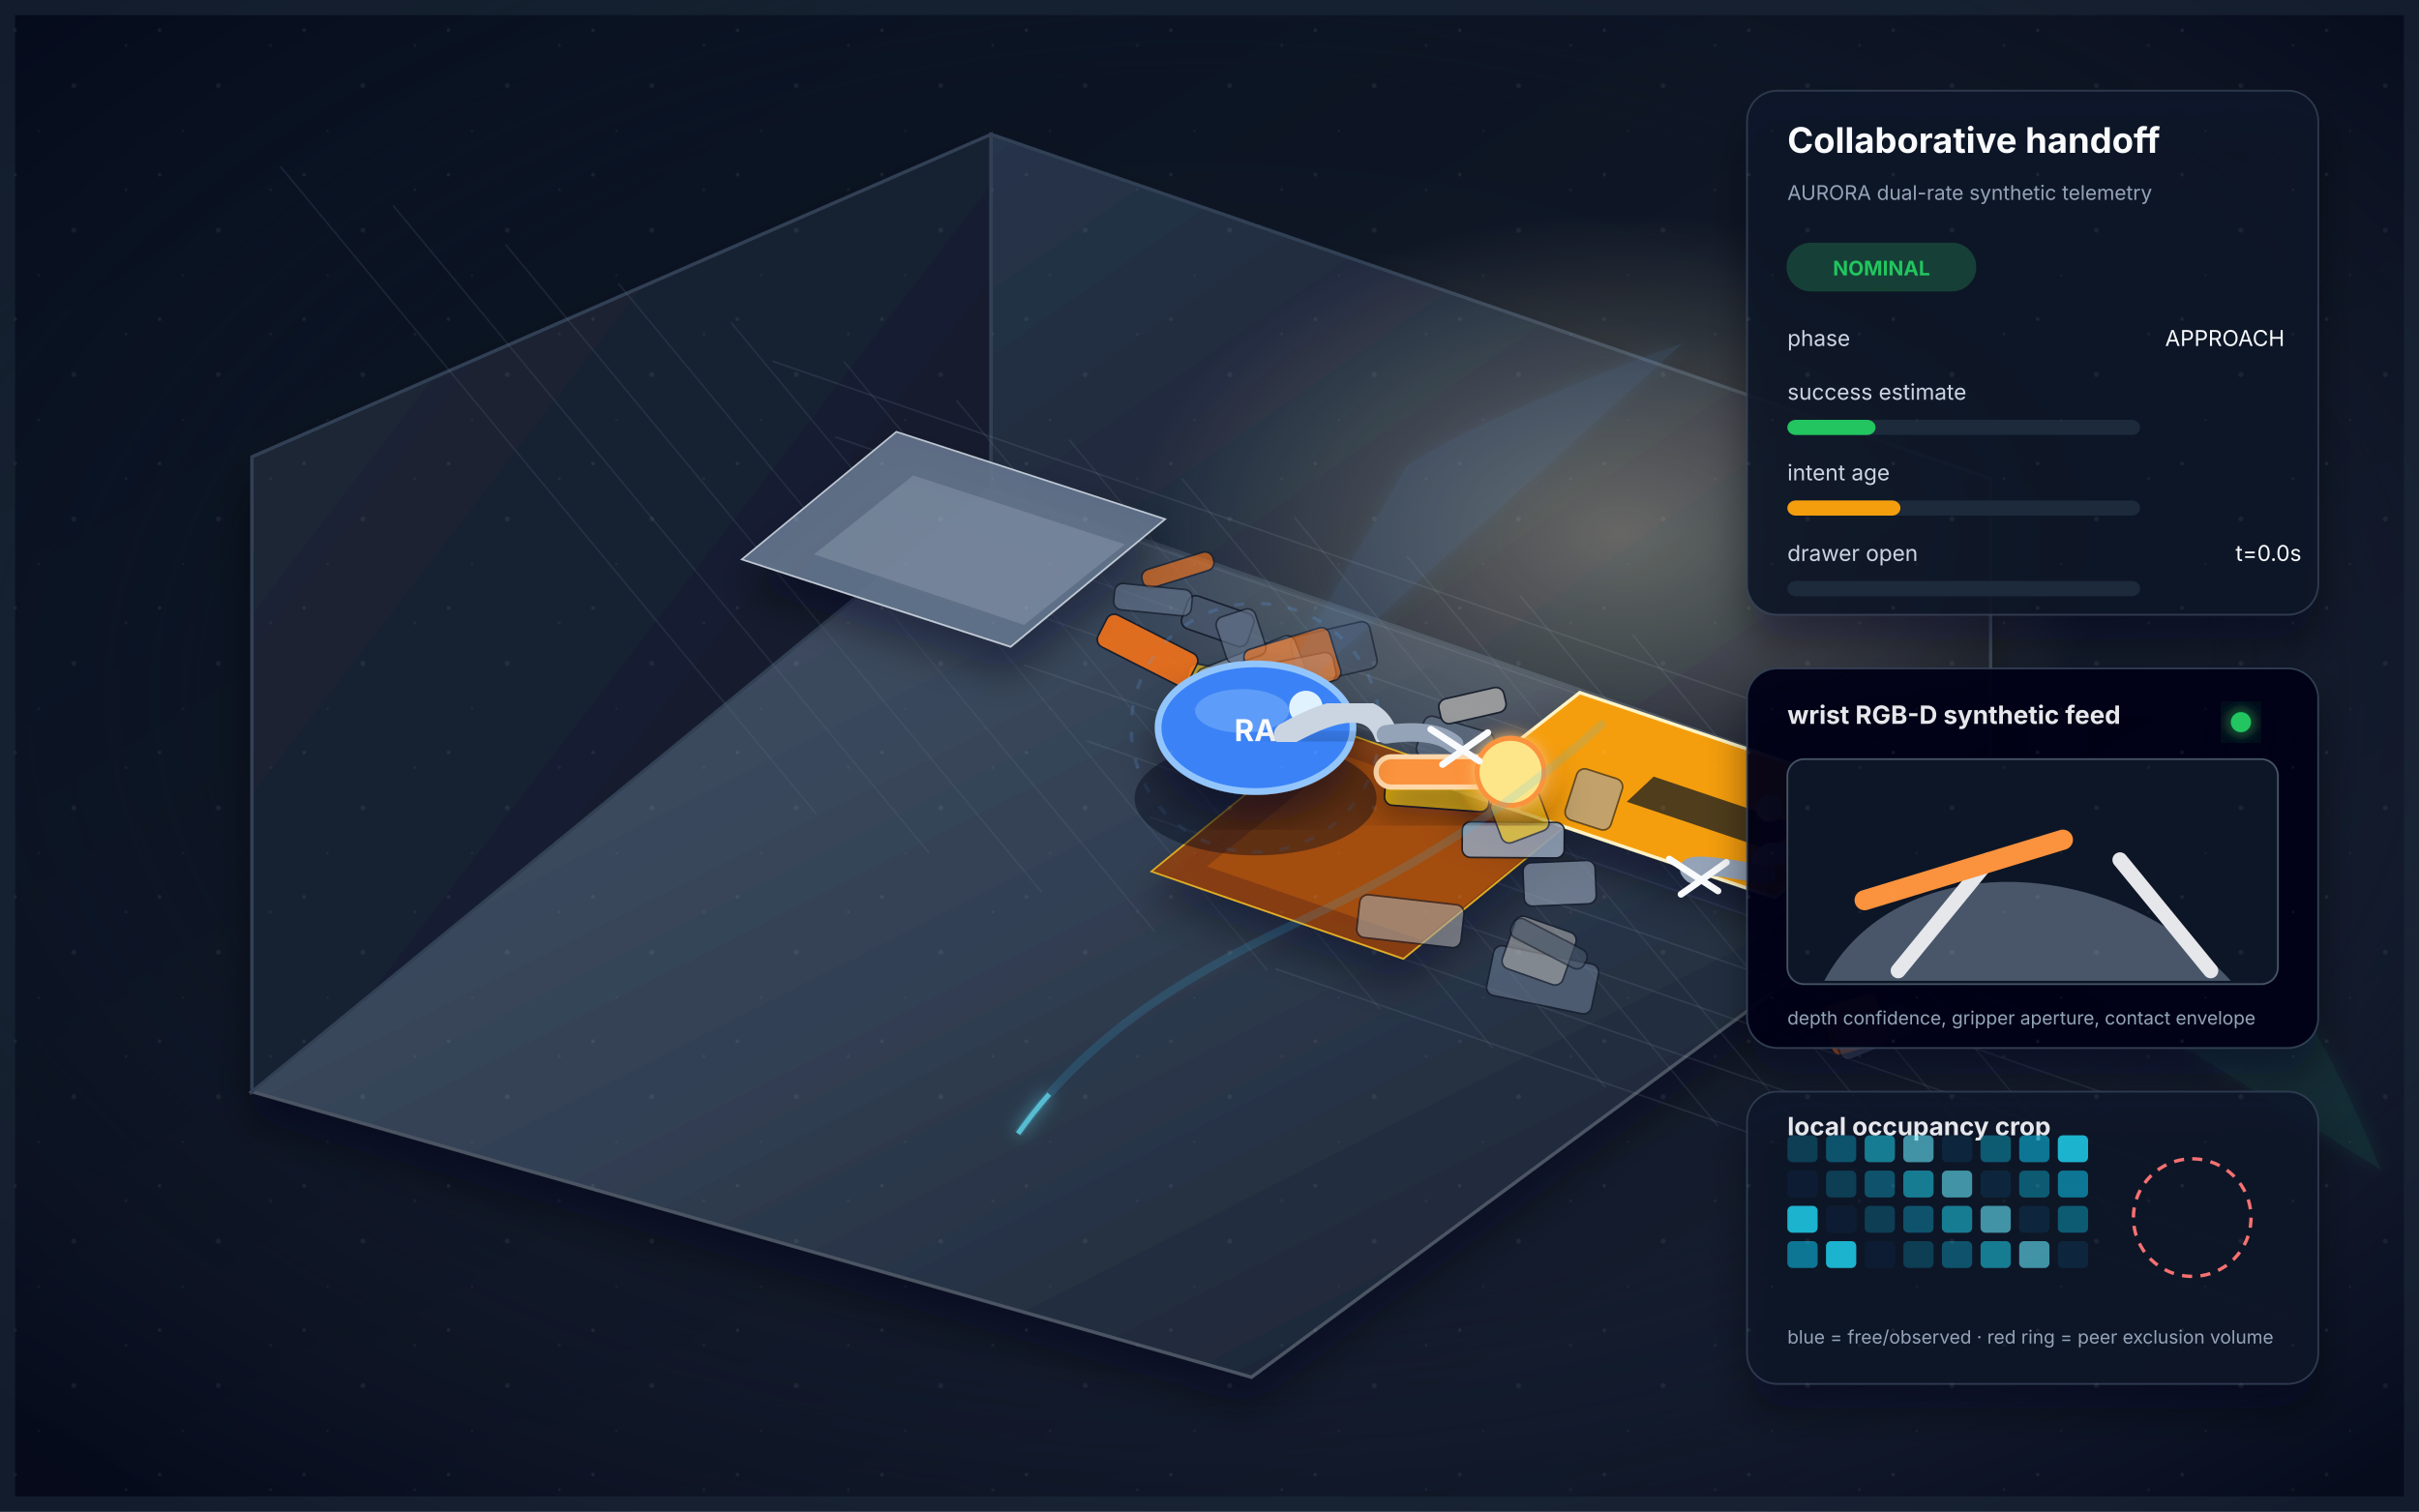
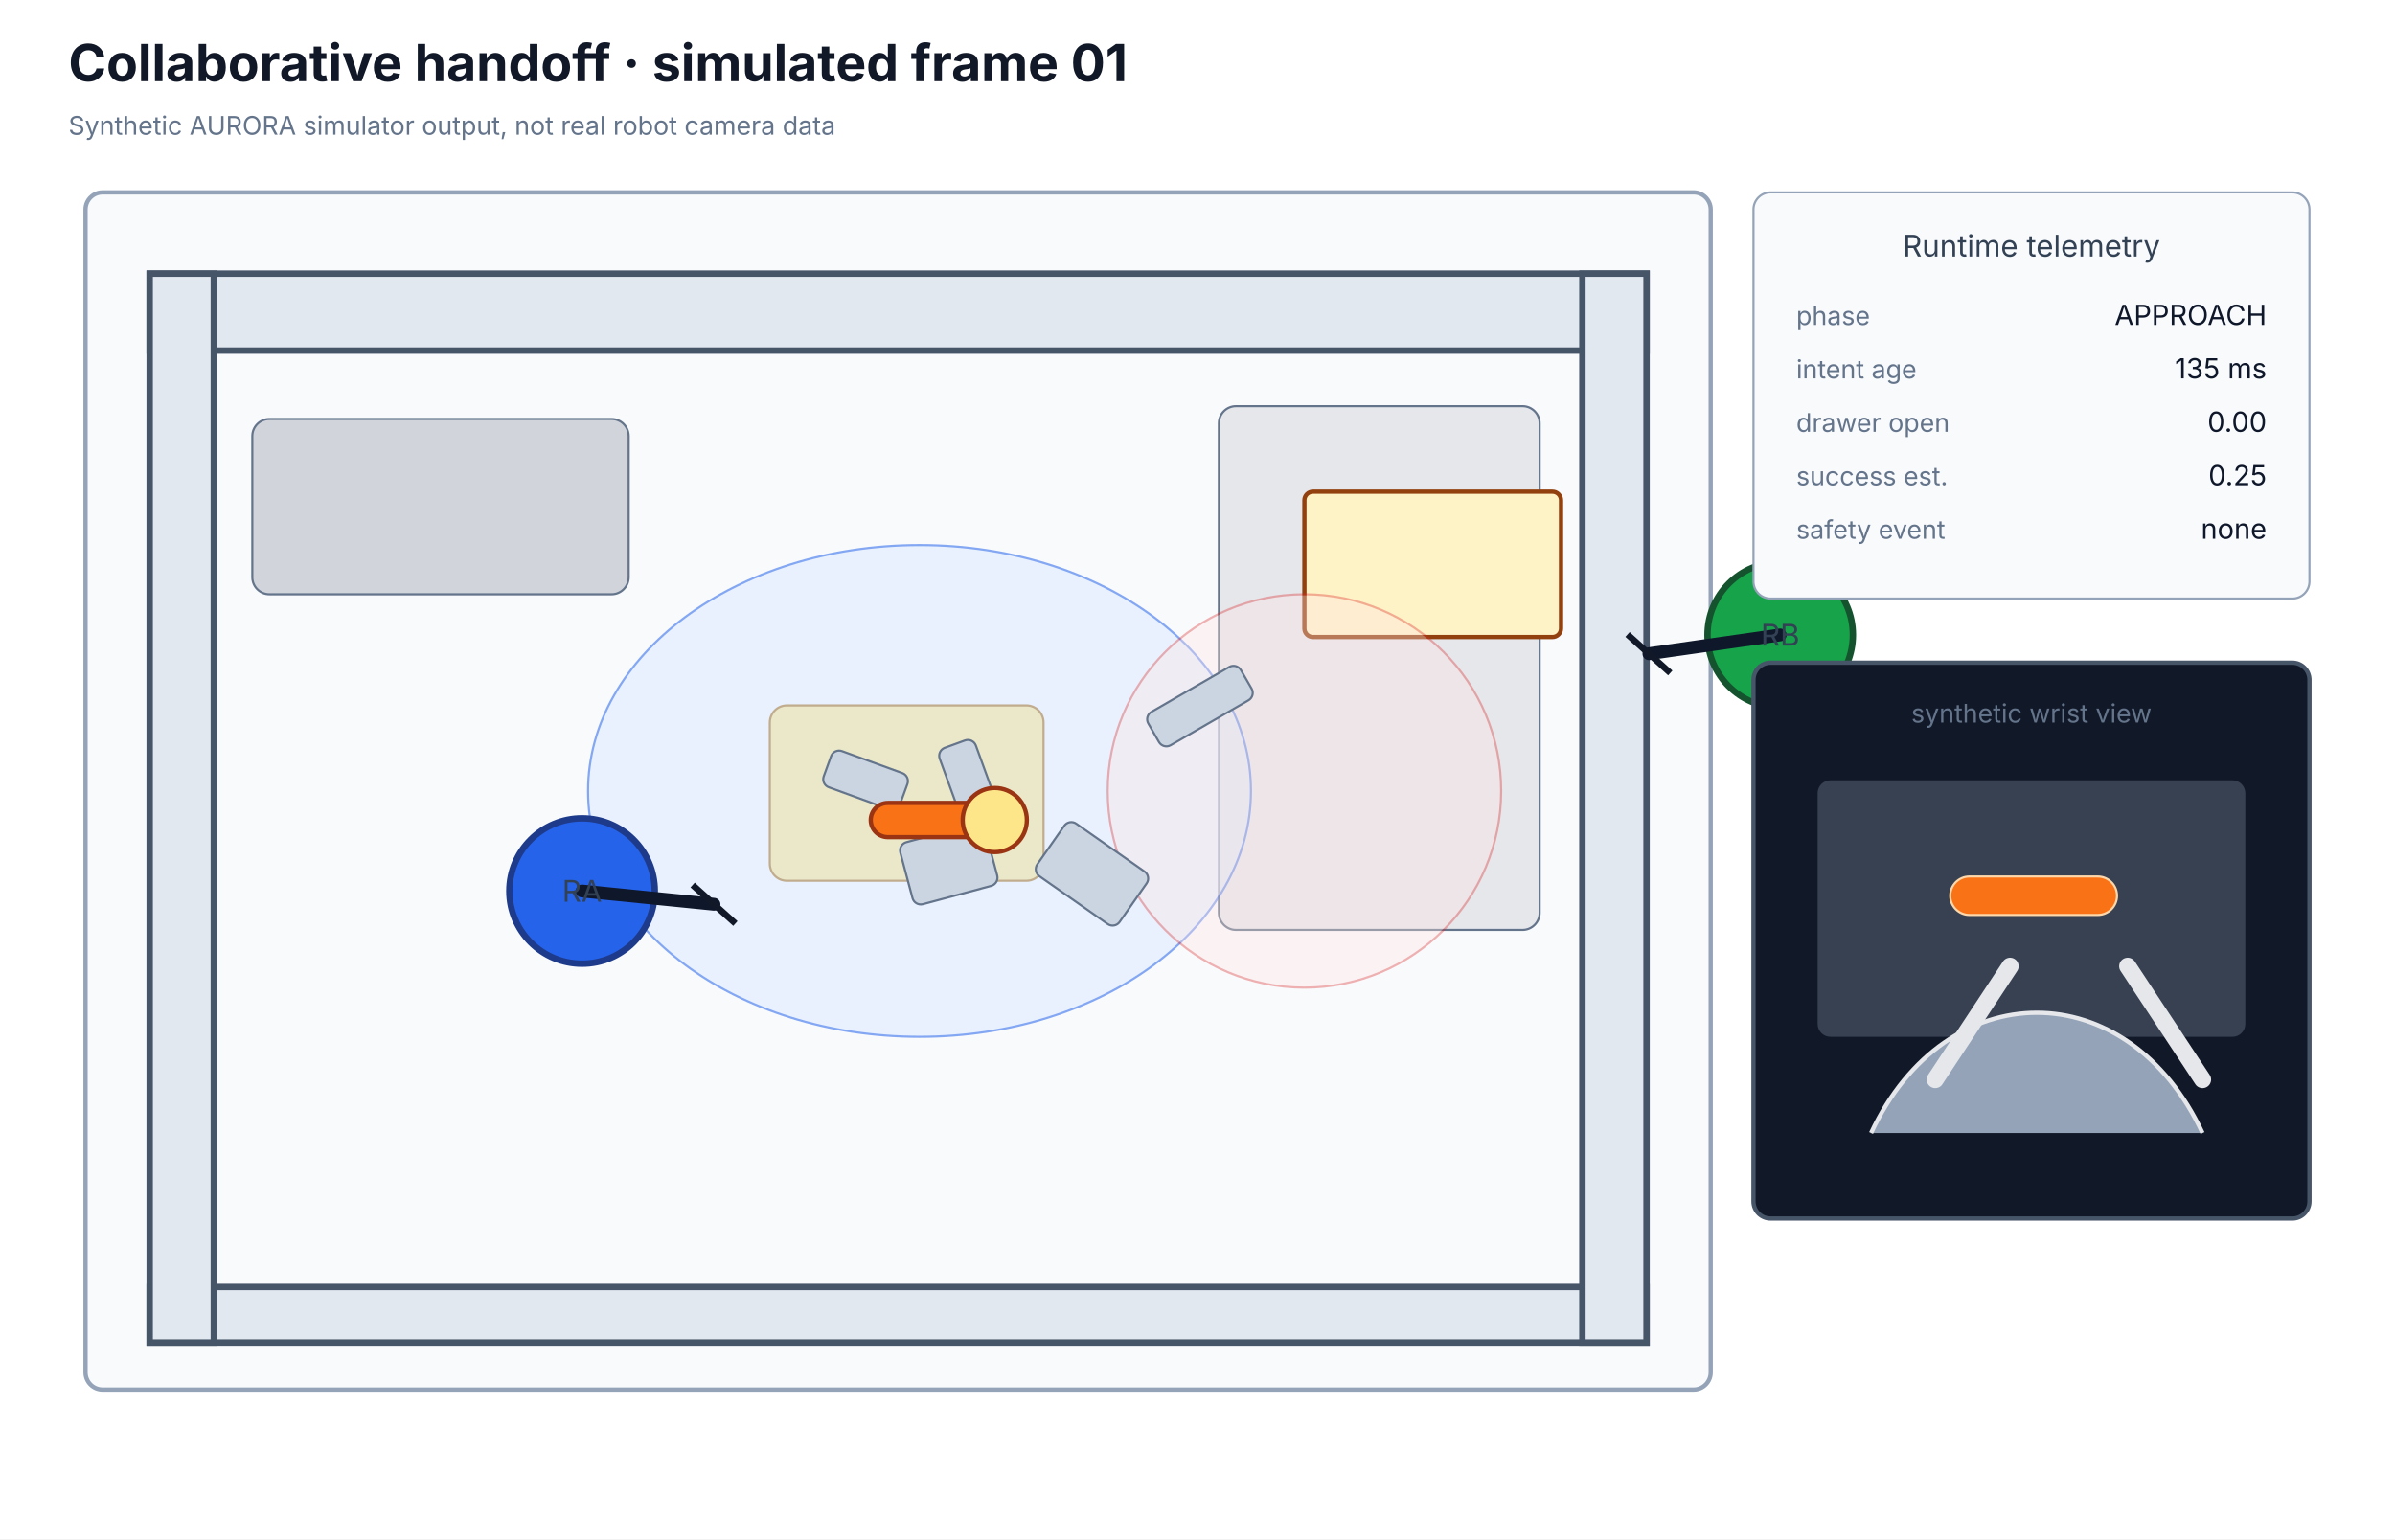
- <svg xmlns="http://www.w3.org/2000/svg" width="1440" height="900" viewBox="0 0 1440 900">
-   <defs>
-     <linearGradient id="bg" x1="0" y1="0" x2="1" y2="1">
-       <stop offset="0" stop-color="#07111f" />
-       <stop offset="0.55" stop-color="#111827" />
-       <stop offset="1" stop-color="#172033" />
-     </linearGradient>
-     <radialGradient id="vignette" cx="50%" cy="46%" r="70%">
-       <stop offset="0" stop-color="#ffffff" stop-opacity="0.07" />
-       <stop offset="0.58" stop-color="#0f172a" stop-opacity="0" />
-       <stop offset="1" stop-color="#020617" stop-opacity="0.82" />
-     </radialGradient>
-     <linearGradient id="floorGrad" x1="0" y1="0" x2="1" y2="1">
-       <stop offset="0" stop-color="#475569" />
-       <stop offset="0.45" stop-color="#334155" />
-       <stop offset="1" stop-color="#111827" />
-     </linearGradient>
-     <linearGradient id="wallLeft" x1="0" y1="0" x2="1" y2="1">
-       <stop offset="0" stop-color="#1f2937" />
-       <stop offset="1" stop-color="#0f172a" />
-     </linearGradient>
-     <linearGradient id="wallRight" x1="0" y1="0" x2="1" y2="1">
-       <stop offset="0" stop-color="#273449" />
-       <stop offset="1" stop-color="#111827" />
-     </linearGradient>
-     <radialGradient id="lamp" cx="50%" cy="50%" r="50%">
-       <stop offset="0" stop-color="#fef3c7" stop-opacity="0.60" />
-       <stop offset="1" stop-color="#fef3c7" stop-opacity="0" />
-     </radialGradient>
-     <pattern id="dust" width="86" height="86" patternUnits="userSpaceOnUse">
-       <circle cx="9" cy="18" r="1.1" fill="#e5e7eb" opacity="0.22" />
-       <circle cx="44" cy="51" r="1.5" fill="#f8fafc" opacity="0.18" />
-       <circle cx="75" cy="27" r="0.9" fill="#cbd5e1" opacity="0.18" />
-       <circle cx="23" cy="78" r="0.7" fill="#fef3c7" opacity="0.16" />
-     </pattern>
-     <filter id="softShadow" x="-30%" y="-30%" width="160%" height="160%">
-       <feDropShadow dx="0" dy="16" stdDeviation="12" flood-color="#020617" flood-opacity="0.45" />
-     </filter>
-     <filter id="glow" x="-50%" y="-50%" width="200%" height="200%">
-       <feGaussianBlur stdDeviation="5" result="coloredBlur" />
-       <feMerge>
-         <feMergeNode in="coloredBlur" />
-         <feMergeNode in="SourceGraphic" />
-       </feMerge>
-     </filter>
-   </defs>
-   <rect width="1440" height="900" fill="url(#bg)" />
-   <rect width="1440" height="900" fill="url(#vignette)" opacity="0.95" />
-   <g filter="url(#softShadow)">
-     <path d="M150 650 L590 290 L1185 495 L745 820 Z" fill="url(#floorGrad)" stroke="#4b5563" stroke-width="2" />
-     <path d="M150 650 L150 272 L590 80 L590 290 Z" fill="url(#wallLeft)" stroke="#334155" stroke-width="2" />
-     <path d="M590 80 L1185 285 L1185 495 L590 290 Z" fill="url(#wallRight)" stroke="#334155" stroke-width="2" />
-   </g>
-   <line x1="166.9" y1="99.1" x2="486.1" y2="484.8" stroke="#64748b" stroke-width="1" opacity="0.18" />
-   <line x1="234.0" y1="122.3" x2="553.2" y2="508.0" stroke="#64748b" stroke-width="1" opacity="0.18" />
-   <line x1="301.0" y1="145.6" x2="620.2" y2="531.3" stroke="#64748b" stroke-width="1" opacity="0.18" />
-   <line x1="368.1" y1="168.8" x2="687.3" y2="554.5" stroke="#64748b" stroke-width="1" opacity="0.18" />
-   <line x1="435.2" y1="192.0" x2="754.4" y2="577.7" stroke="#64748b" stroke-width="1" opacity="0.18" />
-   <line x1="502.3" y1="215.2" x2="821.5" y2="600.9" stroke="#64748b" stroke-width="1" opacity="0.18" />
-   <line x1="569.4" y1="238.4" x2="888.6" y2="624.1" stroke="#64748b" stroke-width="1" opacity="0.18" />
-   <line x1="636.4" y1="261.7" x2="955.6" y2="647.4" stroke="#64748b" stroke-width="1" opacity="0.18" />
-   <line x1="703.5" y1="284.9" x2="1022.7" y2="670.6" stroke="#64748b" stroke-width="1" opacity="0.18" />
-   <line x1="770.6" y1="308.1" x2="1089.8" y2="693.8" stroke="#64748b" stroke-width="1" opacity="0.18" />
-   <line x1="837.7" y1="331.3" x2="1156.9" y2="717.0" stroke="#64748b" stroke-width="1" opacity="0.18" />
-   <line x1="904.8" y1="354.5" x2="1224.0" y2="740.2" stroke="#64748b" stroke-width="1" opacity="0.18" />
-   <line x1="971.8" y1="377.8" x2="1291.0" y2="763.5" stroke="#64748b" stroke-width="1" opacity="0.18" />
-   <line x1="459.8" y1="215.0" x2="1068.2" y2="425.6" stroke="#94a3b8" stroke-width="1" opacity="0.14" />
-   <line x1="497.2" y1="260.2" x2="1105.6" y2="470.8" stroke="#94a3b8" stroke-width="1" opacity="0.14" />
-   <line x1="534.7" y1="305.5" x2="1143.1" y2="516.1" stroke="#94a3b8" stroke-width="1" opacity="0.14" />
-   <line x1="572.1" y1="350.7" x2="1180.5" y2="561.3" stroke="#94a3b8" stroke-width="1" opacity="0.14" />
-   <line x1="609.6" y1="396.0" x2="1218.0" y2="606.6" stroke="#94a3b8" stroke-width="1" opacity="0.14" />
-   <line x1="647.0" y1="441.2" x2="1255.4" y2="651.8" stroke="#94a3b8" stroke-width="1" opacity="0.14" />
-   <line x1="684.4" y1="486.4" x2="1292.8" y2="697.0" stroke="#94a3b8" stroke-width="1" opacity="0.14" />
-   <line x1="721.9" y1="531.7" x2="1330.3" y2="742.3" stroke="#94a3b8" stroke-width="1" opacity="0.14" />
-   <line x1="759.3" y1="576.9" x2="1367.7" y2="787.5" stroke="#94a3b8" stroke-width="1" opacity="0.14" />
-   <ellipse cx="965" cy="318" rx="290" ry="190" fill="url(#lamp)" opacity="0.55" />
-   <g filter="url(#softShadow)">
-     <path d="M533.6 257.1 l160 52 l-92 76 l-160 -52z" fill="#64748b" stroke="#cbd5e1" opacity="0.92" />
-     <path d="M543.6 283.1 l126 41 l-60 48 l-125 -42z" fill="#94a3b8" opacity="0.35" />
-   </g>
-   <g filter="url(#softShadow)">
-     <path d="M790.4 432.9 l150 52 l-105 86 l-150 -52z" fill="#92400e" stroke="#fbbf24" opacity="0.86" />
-     <path d="M800.4 449.9 l128 44 l-82 66 l-128 -44z" fill="#b45309" opacity="0.65" />
-   </g>
-   <g filter="url(#softShadow)">
-     <path d="M940.4 412.4 l190 64 l-74 58 l-190 -64z" fill="#f59e0b" stroke="#fef3c7" stroke-width="2" />
-     <path d="M984.4 462.4 l86 29 l-16 15 l-86 -29z" fill="#111827" opacity="0.72" />
-     <circle cx="1053.4" cy="481.4" r="8" fill="#fef3c7" />
-   </g>
-   <rect x="870.5" y="489.3" width="60.8" height="21.2" rx="5" fill="#94a3b8" stroke="#111827" opacity="0.86" transform="rotate(0.4 870.5 489.3)" />
-   <rect x="849.0" y="425.2" width="43.5" height="25.1" rx="5" fill="#64748b" stroke="#111827" opacity="0.62" transform="rotate(16.4 849.0 425.2)" />
-   <rect x="708.2" y="394.4" width="25.8" height="29.4" rx="5" fill="#facc15" stroke="#111827" opacity="0.62" transform="rotate(10.8 708.2 394.4)" />
-   <rect x="810.0" y="532.2" width="62.5" height="25.7" rx="5" fill="#a3a3a3" stroke="#111827" opacity="0.62" transform="rotate(6.5 810.0 532.2)" />
-   <rect x="678.4" y="340.5" width="44.2" height="11.4" rx="5" fill="#f97316" stroke="#111827" opacity="0.62" transform="rotate(-17.3 678.4 340.5)" />
-   <rect x="708.7" y="353.3" width="41.5" height="20.6" rx="5" fill="#475569" stroke="#111827" opacity="0.86" transform="rotate(19.2 708.7 353.3)" />
-   <rect x="906.4" y="513.9" width="43.0" height="25.9" rx="5" fill="#94a3b8" stroke="#111827" opacity="0.62" transform="rotate(-2.4 906.4 513.9)" />
-   <rect x="890.1" y="562.2" width="63.8" height="30.2" rx="5" fill="#64748b" stroke="#111827" opacity="0.62" transform="rotate(11.6 890.1 562.2)" />
-   <rect x="767.7" y="403.9" width="34.1" height="11.7" rx="5" fill="#facc15" stroke="#111827" opacity="0.62" transform="rotate(14.9 767.7 403.9)" />
-   <rect x="903.7" y="544.1" width="38.2" height="33.0" rx="5" fill="#a3a3a3" stroke="#111827" opacity="0.62" transform="rotate(19.4 903.7 544.1)" />
-   <rect x="661.1" y="364.0" width="60.2" height="21.3" rx="5" fill="#f97316" stroke="#111827" opacity="0.86" transform="rotate(26.9 661.1 364.0)" />
-   <rect x="767.2" y="380.0" width="48.4" height="28.7" rx="5" fill="#475569" stroke="#111827" opacity="0.62" transform="rotate(-12.9 767.2 380.0)" />
-   <rect x="711.0" y="399.8" width="62.5" height="28.2" rx="5" fill="#94a3b8" stroke="#111827" opacity="0.62" transform="rotate(-21.4 711.0 399.8)" />
-   <rect x="722.6" y="368.8" width="24.5" height="29.1" rx="5" fill="#64748b" stroke="#111827" opacity="0.62" transform="rotate(-18.1 722.6 368.8)" />
-   <rect x="885.8" y="477.6" width="30.0" height="27.6" rx="5" fill="#facc15" stroke="#111827" opacity="0.62" transform="rotate(-20.7 885.8 477.6)" />
-   <rect x="855.5" y="417.2" width="39.7" height="15.1" rx="5" fill="#a3a3a3" stroke="#111827" opacity="0.86" transform="rotate(-12.9 855.5 417.2)" />
-   <rect x="1083.0" y="599.7" width="34.8" height="31.2" rx="5" fill="#f97316" stroke="#111827" opacity="0.62" transform="rotate(-16.2 1083.0 599.7)" />
-   <rect x="903.1" y="545.1" width="49.0" height="12.4" rx="5" fill="#475569" stroke="#111827" opacity="0.62" transform="rotate(27.4 903.1 545.1)" />
-   <rect x="739.3" y="398.4" width="54.5" height="17.9" rx="5" fill="#94a3b8" stroke="#111827" opacity="0.62" transform="rotate(-11.4 739.3 398.4)" />
-   <rect x="664.0" y="346.9" width="46.5" height="15.8" rx="5" fill="#64748b" stroke="#111827" opacity="0.62" transform="rotate(5.7 664.0 346.9)" />
-   <rect x="825.4" y="457.6" width="62.3" height="21.6" rx="5" fill="#facc15" stroke="#111827" opacity="0.86" transform="rotate(4.2 825.4 457.6)" />
-   <rect x="940.1" y="456.5" width="28.5" height="31.8" rx="5" fill="#a3a3a3" stroke="#111827" opacity="0.62" transform="rotate(17.8 940.1 456.5)" />
-   <rect x="739.2" y="388.0" width="53.1" height="32.6" rx="5" fill="#f97316" stroke="#111827" opacity="0.62" transform="rotate(-17.0 739.2 388.0)" />
-   <rect x="1090.0" y="614.0" width="47.3" height="20.1" rx="5" fill="#475569" stroke="#111827" opacity="0.62" transform="rotate(-22.2 1090.0 614.0)" />
-   <path d="M747.4 433.3 l90.0 -155.9 q46 -30 164.4 -73.2 z" fill="#60a5fa" opacity="0.10" filter="url(#glow)" />
-   <circle cx="747.4" cy="433.3" r="74" fill="none" stroke="#60a5fa" stroke-width="2" opacity="0.20" stroke-dasharray="6 10" />
-   <path d="M1126.9 515.0 l174.7 43.5 q46 -30 115.7 137.9 z" fill="#34d399" opacity="0.10" filter="url(#glow)" />
-   <circle cx="1126.9" cy="515.0" r="74" fill="none" stroke="#34d399" stroke-width="2" opacity="0.20" stroke-dasharray="6 10" />
-   <g filter="url(#softShadow)">
-     <rect x="819.2" y="450.6" width="88" height="18" rx="9" fill="#fb923c" stroke="#fed7aa" stroke-width="3" />
-     <circle cx="899.2" cy="459.6" r="20" fill="#fde68a" stroke="#fb923c" stroke-width="3" filter="url(#glow)" />
-   </g>
-   <ellipse cx="747.4" cy="475.3" rx="72" ry="34" fill="#020617" opacity="0.42" />
-   <g filter="url(#softShadow)">
-     <ellipse cx="747.4" cy="433.3" rx="58" ry="38" fill="#3b82f6" stroke="#93c5fd" stroke-width="4" />
-     <ellipse cx="739.4" cy="423.3" rx="28" ry="13" fill="#93c5fd" opacity="0.38" />
-     <circle cx="777.4" cy="421.3" r="10" fill="#e0f2fe" />
-     <text x="747.4" y="441.3" font-family="Inter,Arial,sans-serif" font-size="18" font-weight="700" text-anchor="middle" fill="#f8fafc">RA</text>
-   </g>
-   <path d="M765.4 437.3 Q815.0 409.3 825.0 437.3" stroke="#cbd5e1" stroke-width="14" stroke-linecap="round" fill="none" filter="url(#softShadow)" />
-   <path d="M825.0 437.3 Q853.7 433.2 865.7 443.2" stroke="#94a3b8" stroke-width="11" stroke-linecap="round" fill="none" />
-   <path d="M851.7 434.2 L880.7 453.2 M858.7 455.2 L885.7 436.2" stroke="#f8fafc" stroke-width="4" stroke-linecap="round" />
-   <ellipse cx="1126.9" cy="557.0" rx="72" ry="34" fill="#020617" opacity="0.42" />
-   <g filter="url(#softShadow)">
-     <ellipse cx="1126.9" cy="515.0" rx="58" ry="38" fill="#22c55e" stroke="#86efac" stroke-width="4" />
-     <ellipse cx="1118.9" cy="505.0" rx="28" ry="13" fill="#86efac" opacity="0.38" />
-     <circle cx="1156.9" cy="503.0" r="10" fill="#e0f2fe" />
-     <text x="1126.9" y="523.0" font-family="Inter,Arial,sans-serif" font-size="18" font-weight="700" text-anchor="middle" fill="#f8fafc">RB</text>
-   </g>
-   <path d="M1144.9 519.0 Q1039.7 492.7 1049.7 520.7" stroke="#cbd5e1" stroke-width="14" stroke-linecap="round" fill="none" filter="url(#softShadow)" />
-   <path d="M1049.7 520.7 Q995.7 510.5 1007.7 520.5" stroke="#94a3b8" stroke-width="11" stroke-linecap="round" fill="none" />
-   <path d="M993.7 511.5 L1022.7 530.5 M1000.7 532.5 L1027.7 513.5" stroke="#f8fafc" stroke-width="4" stroke-linecap="round" />
-   <path d="M606 675 C652 610, 718 575, 775 548 C845 515, 900 480, 955 430" fill="none" stroke="#38bdf8" stroke-width="5" opacity="0.16" />
-   <path d="M606 675 C652 610, 718 575, 775 548 C845 515, 900 480, 955 430" fill="none" stroke="#67e8f9" stroke-width="3" opacity="0.72" stroke-dasharray="30.0 800" filter="url(#glow)" />
-   <g filter="url(#softShadow)">
-     <rect x="1040" y="54" width="340" height="312" rx="18" fill="#0f172a" opacity="0.88" stroke="#334155" />
-     <text x="1064" y="91" font-family="Inter,Arial,sans-serif" font-size="21" font-weight="700" fill="#f8fafc">Collaborative handoff</text>
-     <text x="1064" y="119" font-family="Inter,Arial,sans-serif" font-size="12" fill="#94a3b8">AURORA dual-rate synthetic telemetry</text>
-     <rect x="1064" y="145" width="112" height="28" rx="14" fill="#22c55e" opacity="0.23" stroke="#22c55e" />
-     <text x="1120" y="164" font-family="Inter,Arial,sans-serif" font-size="12" font-weight="700" text-anchor="middle" fill="#22c55e">NOMINAL</text>
-     <text x="1064" y="206" font-family="Inter,Arial,sans-serif" font-size="13" fill="#cbd5e1">phase</text>
-     <text x="1360" y="206" font-family="Inter,Arial,sans-serif" font-size="13" text-anchor="end" fill="#f8fafc">APPROACH</text>
-     <text x="1064" y="238" font-family="Inter,Arial,sans-serif" font-size="13" fill="#cbd5e1">success estimate</text>
-     <rect x="1064" y="250" width="210" height="9" rx="5" fill="#1e293b" />
-     <rect x="1064" y="250" width="52.5" height="9" rx="5" fill="#22c55e" />
-     <text x="1064" y="286" font-family="Inter,Arial,sans-serif" font-size="13" fill="#cbd5e1">intent age</text>
-     <rect x="1064" y="298" width="210" height="9" rx="5" fill="#1e293b" />
-     <rect x="1064" y="298" width="67.3" height="9" rx="5" fill="#f59e0b" />
-     <text x="1064" y="334" font-family="Inter,Arial,sans-serif" font-size="13" fill="#cbd5e1">drawer open</text>
-     <rect x="1064" y="346" width="210" height="9" rx="5" fill="#1e293b" />
-     <rect x="1064" y="346" width="0.0" height="9" rx="5" fill="#38bdf8" />
-     <text x="1370" y="334" font-family="Inter,Arial,sans-serif" font-size="13" text-anchor="end" fill="#f8fafc">t=0.0s</text>
-   </g>
-   <g filter="url(#softShadow)">
-     <rect x="1040" y="398" width="340" height="226" rx="18" fill="#020617" opacity="0.94" stroke="#334155" />
-     <text x="1064" y="431" font-family="Inter,Arial,sans-serif" font-size="15" font-weight="700" fill="#e5e7eb">wrist RGB-D synthetic feed</text>
-     <rect x="1064" y="452" width="292" height="134" rx="10" fill="#111827" stroke="#475569" />
-     <path d="M1086 584 C1128 505, 1256 506, 1328 584" fill="#64748b" opacity="0.68" />
-     <line x1="1130" y1="578" x2="1184" y2="512" stroke="#e5e7eb" stroke-width="9" stroke-linecap="round" />
-     <line x1="1262" y1="512" x2="1316" y2="578" stroke="#e5e7eb" stroke-width="9" stroke-linecap="round" />
-     <path d="M1110 536.0 L1228 500.0" stroke="#fb923c" stroke-width="12" stroke-linecap="round" />
-     <circle cx="1334" cy="430" r="6" fill="#22c55e" filter="url(#glow)" />
-     <text x="1064" y="610" font-family="Inter,Arial,sans-serif" font-size="11" fill="#94a3b8">depth confidence, gripper aperture, contact envelope</text>
-   </g>
-   <g filter="url(#softShadow)">
-     <rect x="1040" y="650" width="340" height="174" rx="18" fill="#0f172a" opacity="0.88" stroke="#334155" />
-     <text x="1064" y="676" font-family="Inter,Arial,sans-serif" font-size="15" font-weight="700" fill="#e5e7eb">local occupancy crop</text>
-     <rect x="1064" y="676" width="18" height="16" rx="3" fill="#0e7490" opacity="0.41" />
-     <rect x="1087" y="676" width="18" height="16" rx="3" fill="#0891b2" opacity="0.47" />
-     <rect x="1110" y="676" width="18" height="16" rx="3" fill="#22d3ee" opacity="0.53" />
-     <rect x="1133" y="676" width="18" height="16" rx="3" fill="#67e8f9" opacity="0.59" />
-     <rect x="1156" y="676" width="18" height="16" rx="3" fill="#082f49" opacity="0.65" />
-     <rect x="1179" y="676" width="18" height="16" rx="3" fill="#0e7490" opacity="0.71" />
-     <rect x="1202" y="676" width="18" height="16" rx="3" fill="#0891b2" opacity="0.77" />
-     <rect x="1225" y="676" width="18" height="16" rx="3" fill="#22d3ee" opacity="0.83" />
-     <rect x="1064" y="697" width="18" height="16" rx="3" fill="#082f49" opacity="0.35" />
-     <rect x="1087" y="697" width="18" height="16" rx="3" fill="#0e7490" opacity="0.41" />
-     <rect x="1110" y="697" width="18" height="16" rx="3" fill="#0891b2" opacity="0.47" />
-     <rect x="1133" y="697" width="18" height="16" rx="3" fill="#22d3ee" opacity="0.53" />
-     <rect x="1156" y="697" width="18" height="16" rx="3" fill="#67e8f9" opacity="0.59" />
-     <rect x="1179" y="697" width="18" height="16" rx="3" fill="#082f49" opacity="0.65" />
-     <rect x="1202" y="697" width="18" height="16" rx="3" fill="#0e7490" opacity="0.71" />
-     <rect x="1225" y="697" width="18" height="16" rx="3" fill="#0891b2" opacity="0.77" />
-     <rect x="1064" y="718" width="18" height="16" rx="3" fill="#22d3ee" opacity="0.83" />
-     <rect x="1087" y="718" width="18" height="16" rx="3" fill="#082f49" opacity="0.35" />
-     <rect x="1110" y="718" width="18" height="16" rx="3" fill="#0e7490" opacity="0.41" />
-     <rect x="1133" y="718" width="18" height="16" rx="3" fill="#0891b2" opacity="0.47" />
-     <rect x="1156" y="718" width="18" height="16" rx="3" fill="#22d3ee" opacity="0.53" />
-     <rect x="1179" y="718" width="18" height="16" rx="3" fill="#67e8f9" opacity="0.59" />
-     <rect x="1202" y="718" width="18" height="16" rx="3" fill="#082f49" opacity="0.65" />
-     <rect x="1225" y="718" width="18" height="16" rx="3" fill="#0e7490" opacity="0.71" />
-     <rect x="1064" y="739" width="18" height="16" rx="3" fill="#0891b2" opacity="0.77" />
-     <rect x="1087" y="739" width="18" height="16" rx="3" fill="#22d3ee" opacity="0.83" />
-     <rect x="1110" y="739" width="18" height="16" rx="3" fill="#082f49" opacity="0.35" />
-     <rect x="1133" y="739" width="18" height="16" rx="3" fill="#0e7490" opacity="0.41" />
-     <rect x="1156" y="739" width="18" height="16" rx="3" fill="#0891b2" opacity="0.47" />
-     <rect x="1179" y="739" width="18" height="16" rx="3" fill="#22d3ee" opacity="0.53" />
-     <rect x="1202" y="739" width="18" height="16" rx="3" fill="#67e8f9" opacity="0.59" />
-     <rect x="1225" y="739" width="18" height="16" rx="3" fill="#082f49" opacity="0.65" />
-     <rect x="1270" y="690" width="70" height="70" rx="35" fill="none" stroke="#f87171" stroke-width="2" stroke-dasharray="6 5" />
-     <text x="1064" y="800" font-family="Inter,Arial,sans-serif" font-size="11" fill="#94a3b8">blue = free/observed · red ring = peer exclusion volume</text>
-   </g>
-   <rect x="0" y="0" width="1440" height="900" fill="url(#dust)" opacity="0.33" />
-   <rect x="0" y="0" width="1440" height="900" fill="none" stroke="#1e293b" stroke-width="18" opacity="0.55" />
+ <svg xmlns="http://www.w3.org/2000/svg" width="1120" height="720" viewBox="0 0 1120 720">
+   <style>text{font-family:Inter,Arial,sans-serif}.title{font-size:24px;font-weight:700;fill:#111827}.label{font-size:14px;fill:#334155}.small{font-size:12px;fill:#64748b}.hud{font-size:13px;fill:#0f172a}.wall{fill:#e2e8f0;stroke:#475569;stroke-width:3}.floor{fill:#f8fafc}.zone{fill:#dbeafe;stroke:#2563eb;stroke-width:1;opacity:.55}.danger{fill:#fee2e2;stroke:#dc2626;stroke-width:1}.drawer{fill:#fef3c7;stroke:#92400e;stroke-width:2}.clutter{fill:#cbd5e1;stroke:#64748b;stroke-width:1}.tool{fill:#f97316;stroke:#9a3412;stroke-width:2}.robotA{fill:#2563eb;stroke:#1e3a8a;stroke-width:3}.robotB{fill:#16a34a;stroke:#14532d;stroke-width:3}.arm{stroke:#0f172a;stroke-width:6;stroke-linecap:round}.grip{stroke:#111827;stroke-width:3}</style>
+   <rect width="100%" height="100%" fill="#ffffff" />
+   <text x="32.0" y="38.0" class="title" text-anchor="start">Collaborative handoff · simulated frame 01</text>
+   <text x="32.0" y="63.0" class="small" text-anchor="start">Synthetic AURORA simulator output, not real robot camera data</text>
+   <rect x="40" y="90" width="760" height="560" rx="8" class="floor" stroke="#94a3b8" stroke-width="2" />
+   <rect x="70" y="128" width="700" height="36" class="wall" />
+   <rect x="70" y="602" width="700" height="26" class="wall" />
+   <rect x="70" y="128" width="30" height="500" class="wall" />
+   <rect x="740" y="128" width="30" height="500" class="wall" />
+   <rect x="118" y="196" width="176" height="82" rx="8" fill="#d1d5db" stroke="#64748b" />
+   <rect x="570" y="190" width="150" height="245" rx="8" fill="#e5e7eb" stroke="#64748b" />
+   <rect x="610.0" y="230" width="120.0" height="68" rx="4" class="drawer" />
+   <rect x="360" y="330" width="128" height="82" rx="8" fill="#fde68a" stroke="#a16207" />
+   <ellipse cx="430" cy="370" rx="155" ry="115" class="zone" />
+   <circle cx="610" cy="370" r="92" class="danger" opacity=".35" />
+   <rect x="390" y="350" width="38" height="18" rx="4" class="clutter" transform="rotate(20 390 350)" />
+   <rect x="420" y="395" width="41" height="30" rx="4" class="clutter" transform="rotate(-15 420 395)" />
+   <rect x="455" y="345" width="44" height="18" rx="4" class="clutter" transform="rotate(70 455 345)" />
+   <rect x="500" y="383" width="47" height="30" rx="4" class="clutter" transform="rotate(35 500 383)" />
+   <rect x="535" y="335" width="50" height="18" rx="4" class="clutter" transform="rotate(-30 535 335)" />
+   <rect x="407.2" y="375.6" width="68" height="16" rx="8" class="tool" />
+   <circle cx="465.2" cy="383.6" r="15" fill="#fde68a" stroke="#9a3412" stroke-width="2" />
+   <circle cx="272.2" cy="416.8" r="34" class="robotA" />
+   <line x1="272.2" y1="416.8" x2="333.9" y2="423.0" class="arm" />
+   <line x1="323.9" y1="414.0" x2="343.9" y2="432.0" class="grip" />
+   <text x="272.2" y="421.8" class="label" text-anchor="middle">RA</text>
+   <circle cx="832.5" cy="297.0" r="34" class="robotB" />
+   <line x1="832.5" y1="297.0" x2="771.1" y2="305.8" class="arm" />
+   <line x1="761.1" y1="296.8" x2="781.1" y2="314.8" class="grip" />
+   <text x="832.5" y="302.0" class="label" text-anchor="middle">RB</text>
+   <rect x="820" y="90" width="260" height="190" rx="8" fill="#f8fafc" stroke="#94a3b8" />
+   <text x="950.0" y="120.0" class="label" text-anchor="middle">Runtime telemetry</text>
+   <text x="840.0" y="152.0" class="small" text-anchor="start">phase</text>
+   <text x="1060.0" y="152.0" class="hud" text-anchor="end">APPROACH</text>
+   <text x="840.0" y="177.0" class="small" text-anchor="start">intent age</text>
+   <text x="1060.0" y="177.0" class="hud" text-anchor="end">135 ms</text>
+   <text x="840.0" y="202.0" class="small" text-anchor="start">drawer open</text>
+   <text x="1060.0" y="202.0" class="hud" text-anchor="end">0.00</text>
+   <text x="840.0" y="227.0" class="small" text-anchor="start">success est.</text>
+   <text x="1060.0" y="227.0" class="hud" text-anchor="end">0.25</text>
+   <text x="840.0" y="252.0" class="small" text-anchor="start">safety event</text>
+   <text x="1060.0" y="252.0" class="hud" text-anchor="end">none</text>
+   <rect x="820" y="310" width="260" height="260" rx="8" fill="#111827" stroke="#475569" stroke-width="2" />
+   <text x="950.0" y="338.0" class="small" text-anchor="middle">synthetic wrist view</text>
+   <rect x="850" y="365" width="200" height="120" rx="6" fill="#374151" />
+   <path d="M 875 530 C 910 455, 995 455, 1030 530" fill="#94a3b8" stroke="#e5e7eb" stroke-width="2" />
+   <line x1="905" y1="505" x2="940" y2="452" stroke="#e5e7eb" stroke-width="8" stroke-linecap="round" />
+   <line x1="995" y1="452" x2="1030" y2="505" stroke="#e5e7eb" stroke-width="8" stroke-linecap="round" />
+   <rect x="912" y="410" width="78" height="18" rx="9" fill="#f97316" stroke="#fed7aa" />
</svg>
